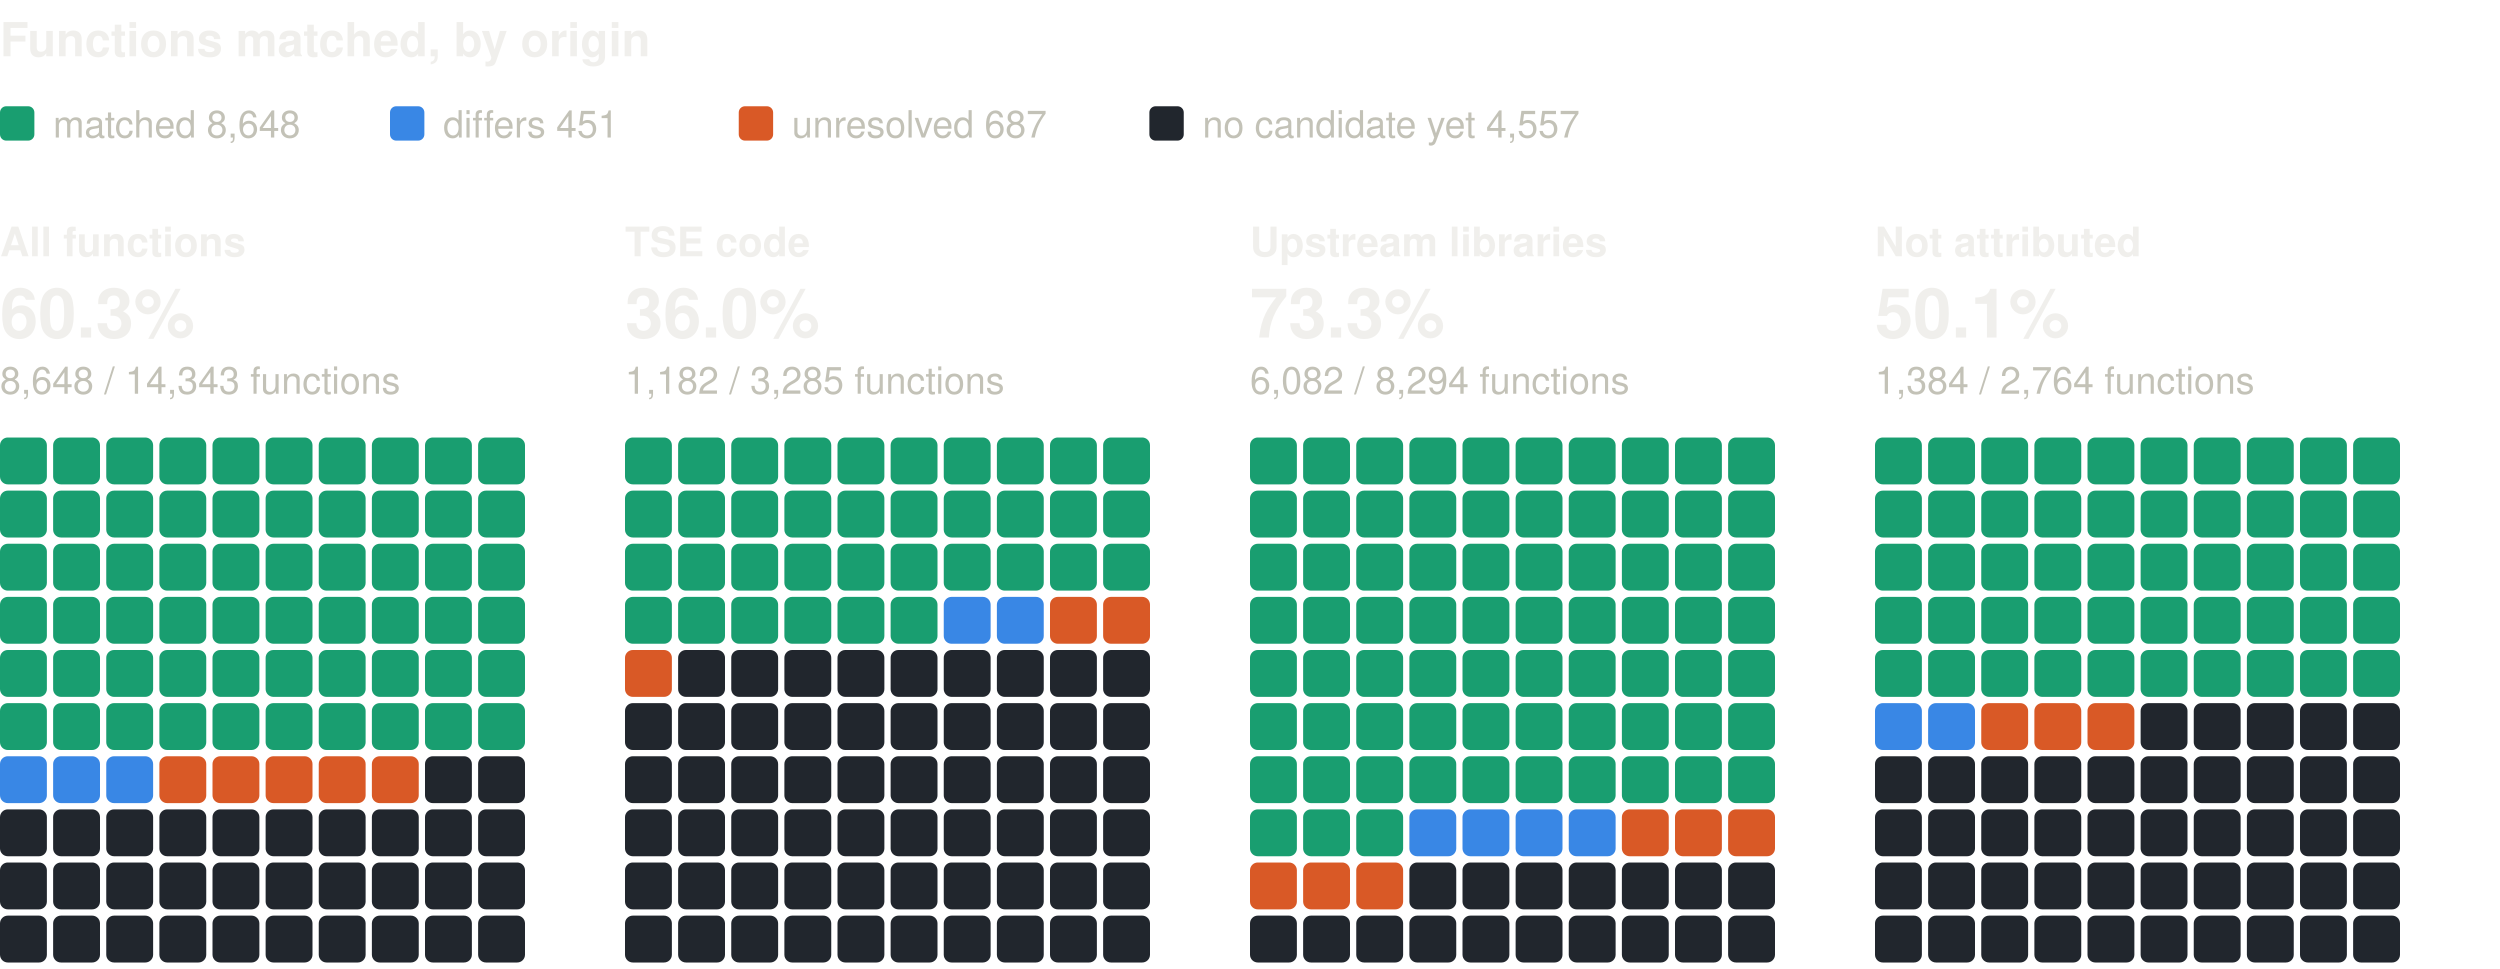
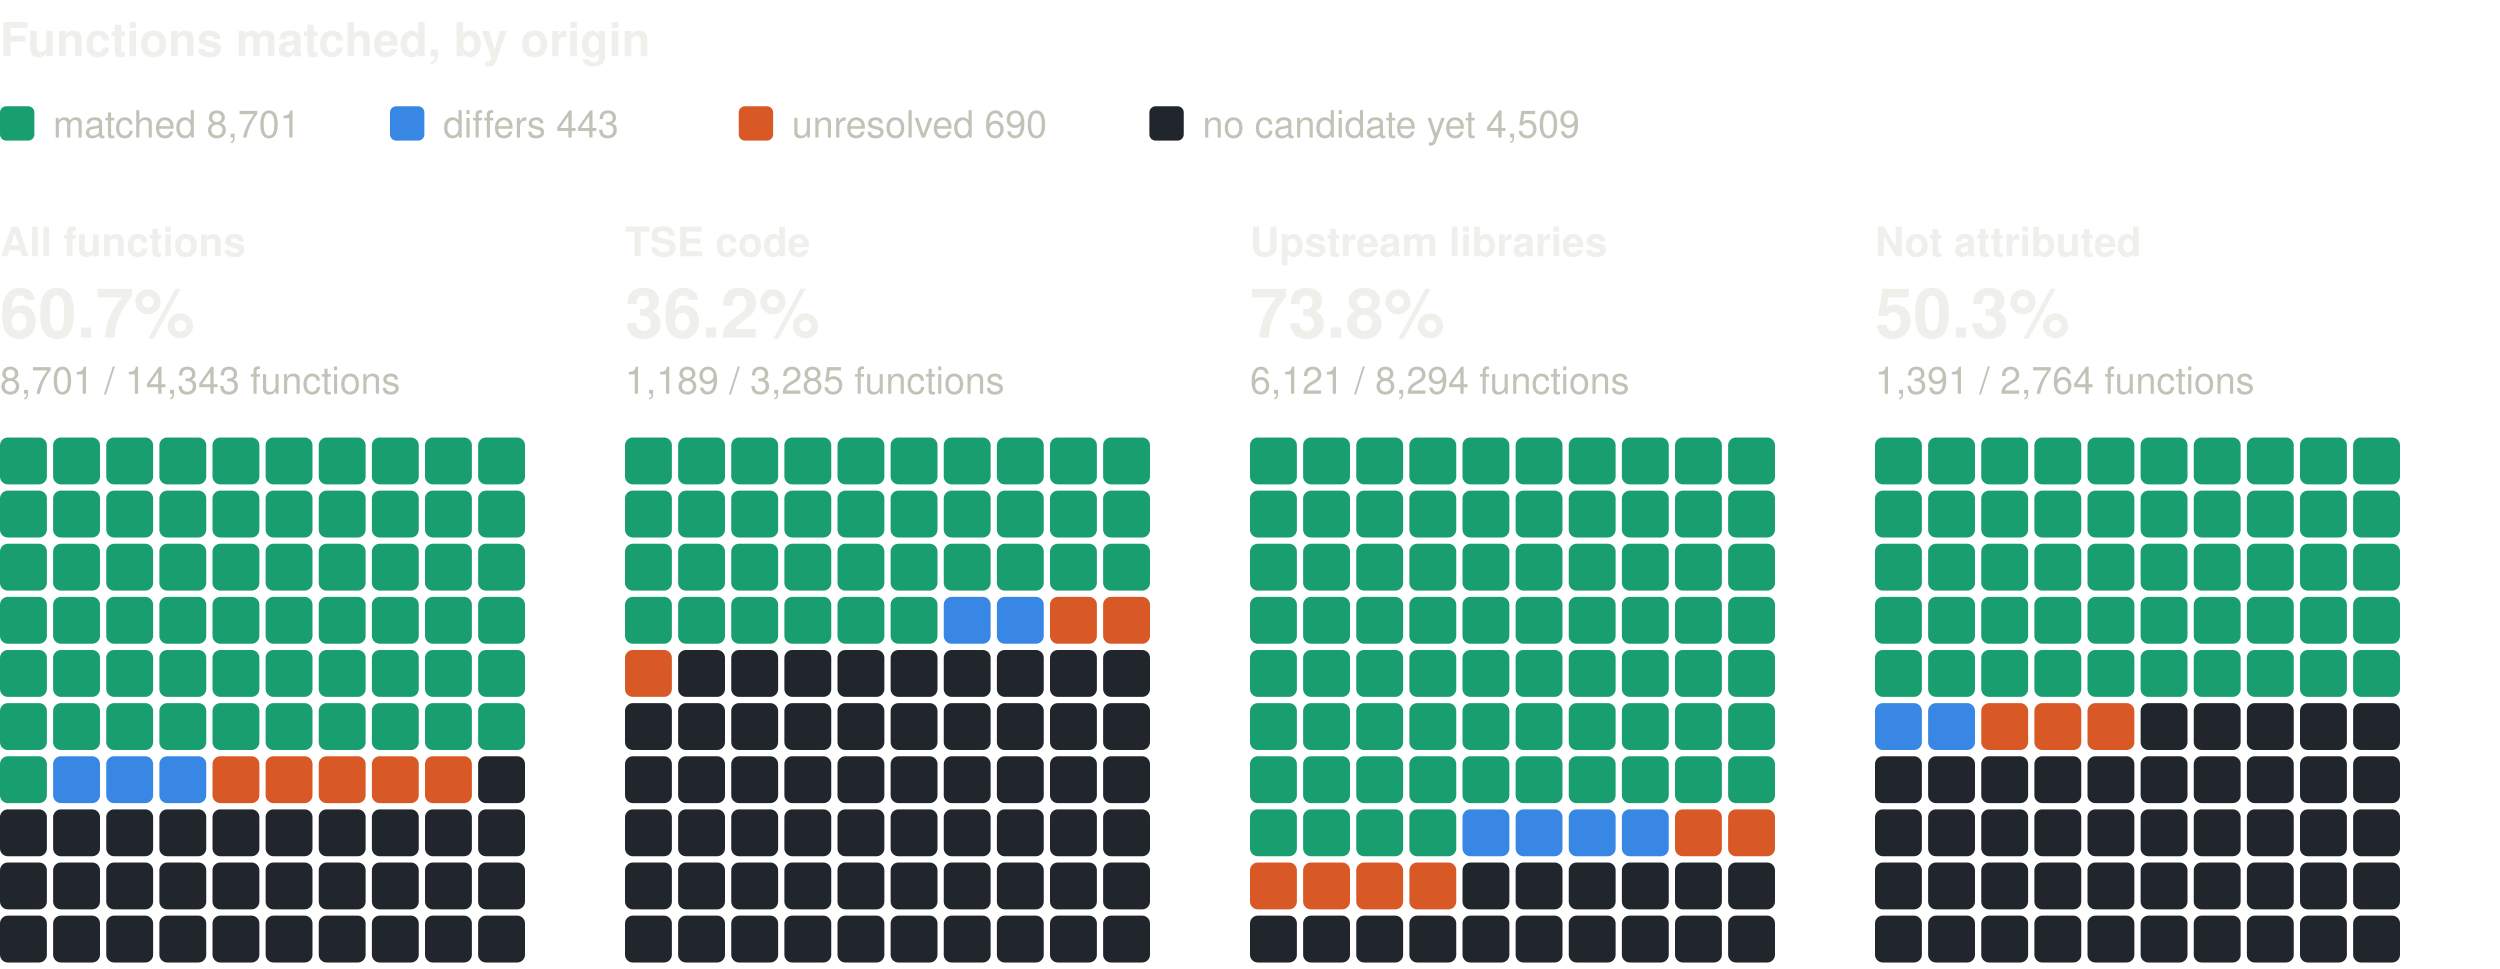
<svg xmlns="http://www.w3.org/2000/svg" width="800" height="310" viewBox="0 0 800 310" role="img" aria-label="Functions matched, by origin: one square per percent, coloured by verdict" font-family="system-ui, -apple-system, 'Segoe UI', Helvetica, Arial, sans-serif">
  <text x="0" y="18" font-size="15" fill="#f0efec" font-weight="600">Functions matched, by origin</text>
  <rect x="0" y="34" width="11" height="11" rx="2" fill="#199e70" />
-   <text x="17" y="44" font-size="12" fill="#c3c2b7">matched 8,648</text>
+   <text x="17" y="44" font-size="12" fill="#c3c2b7">matched 8,701</text>
  <rect x="124.8" y="34" width="11" height="11" rx="2" fill="#3987e5" />
-   <text x="141.8" y="44" font-size="12" fill="#c3c2b7">differs 451</text>
+   <text x="141.8" y="44" font-size="12" fill="#c3c2b7">differs 443</text>
  <rect x="236.4" y="34" width="11" height="11" rx="2" fill="#d95926" />
-   <text x="253.4" y="44" font-size="12" fill="#c3c2b7">unresolved 687</text>
+   <text x="253.4" y="44" font-size="12" fill="#c3c2b7">unresolved 690</text>
  <rect x="367.8" y="34" width="11" height="11" rx="2" fill="#21262d" />
-   <text x="384.8" y="44" font-size="12" fill="#c3c2b7">no candidate yet 4,557</text>
+   <text x="384.8" y="44" font-size="12" fill="#c3c2b7">no candidate yet 4,509</text>
  <text x="0" y="82" font-size="13" fill="#f0efec" font-weight="600">All functions</text>
-   <text x="0" y="108" font-size="22" fill="#f0efec" font-weight="600">60.3%</text>
-   <text x="0" y="126" font-size="12" fill="#c3c2b7">8,648 / 14,343 functions</text>
+   <text x="0" y="108" font-size="22" fill="#f0efec" font-weight="600">60.7%</text>
+   <text x="0" y="126" font-size="12" fill="#c3c2b7">8,701 / 14,343 functions</text>
  <rect x="0" y="140" width="15" height="15" rx="2.5" fill="#199e70" />
  <rect x="17" y="140" width="15" height="15" rx="2.5" fill="#199e70" />
  <rect x="34" y="140" width="15" height="15" rx="2.5" fill="#199e70" />
  <rect x="51" y="140" width="15" height="15" rx="2.5" fill="#199e70" />
  <rect x="68" y="140" width="15" height="15" rx="2.5" fill="#199e70" />
  <rect x="85" y="140" width="15" height="15" rx="2.5" fill="#199e70" />
  <rect x="102" y="140" width="15" height="15" rx="2.5" fill="#199e70" />
  <rect x="119" y="140" width="15" height="15" rx="2.5" fill="#199e70" />
  <rect x="136" y="140" width="15" height="15" rx="2.5" fill="#199e70" />
  <rect x="153" y="140" width="15" height="15" rx="2.5" fill="#199e70" />
  <rect x="0" y="157" width="15" height="15" rx="2.5" fill="#199e70" />
  <rect x="17" y="157" width="15" height="15" rx="2.5" fill="#199e70" />
  <rect x="34" y="157" width="15" height="15" rx="2.5" fill="#199e70" />
  <rect x="51" y="157" width="15" height="15" rx="2.5" fill="#199e70" />
  <rect x="68" y="157" width="15" height="15" rx="2.5" fill="#199e70" />
  <rect x="85" y="157" width="15" height="15" rx="2.5" fill="#199e70" />
  <rect x="102" y="157" width="15" height="15" rx="2.5" fill="#199e70" />
  <rect x="119" y="157" width="15" height="15" rx="2.5" fill="#199e70" />
  <rect x="136" y="157" width="15" height="15" rx="2.5" fill="#199e70" />
  <rect x="153" y="157" width="15" height="15" rx="2.5" fill="#199e70" />
  <rect x="0" y="174" width="15" height="15" rx="2.5" fill="#199e70" />
  <rect x="17" y="174" width="15" height="15" rx="2.5" fill="#199e70" />
  <rect x="34" y="174" width="15" height="15" rx="2.5" fill="#199e70" />
  <rect x="51" y="174" width="15" height="15" rx="2.5" fill="#199e70" />
  <rect x="68" y="174" width="15" height="15" rx="2.5" fill="#199e70" />
  <rect x="85" y="174" width="15" height="15" rx="2.5" fill="#199e70" />
  <rect x="102" y="174" width="15" height="15" rx="2.5" fill="#199e70" />
  <rect x="119" y="174" width="15" height="15" rx="2.5" fill="#199e70" />
  <rect x="136" y="174" width="15" height="15" rx="2.5" fill="#199e70" />
  <rect x="153" y="174" width="15" height="15" rx="2.5" fill="#199e70" />
  <rect x="0" y="191" width="15" height="15" rx="2.5" fill="#199e70" />
  <rect x="17" y="191" width="15" height="15" rx="2.5" fill="#199e70" />
  <rect x="34" y="191" width="15" height="15" rx="2.5" fill="#199e70" />
  <rect x="51" y="191" width="15" height="15" rx="2.5" fill="#199e70" />
  <rect x="68" y="191" width="15" height="15" rx="2.5" fill="#199e70" />
  <rect x="85" y="191" width="15" height="15" rx="2.5" fill="#199e70" />
  <rect x="102" y="191" width="15" height="15" rx="2.5" fill="#199e70" />
  <rect x="119" y="191" width="15" height="15" rx="2.5" fill="#199e70" />
  <rect x="136" y="191" width="15" height="15" rx="2.5" fill="#199e70" />
  <rect x="153" y="191" width="15" height="15" rx="2.5" fill="#199e70" />
  <rect x="0" y="208" width="15" height="15" rx="2.5" fill="#199e70" />
  <rect x="17" y="208" width="15" height="15" rx="2.5" fill="#199e70" />
  <rect x="34" y="208" width="15" height="15" rx="2.5" fill="#199e70" />
  <rect x="51" y="208" width="15" height="15" rx="2.5" fill="#199e70" />
  <rect x="68" y="208" width="15" height="15" rx="2.5" fill="#199e70" />
  <rect x="85" y="208" width="15" height="15" rx="2.5" fill="#199e70" />
  <rect x="102" y="208" width="15" height="15" rx="2.5" fill="#199e70" />
  <rect x="119" y="208" width="15" height="15" rx="2.5" fill="#199e70" />
  <rect x="136" y="208" width="15" height="15" rx="2.5" fill="#199e70" />
  <rect x="153" y="208" width="15" height="15" rx="2.5" fill="#199e70" />
  <rect x="0" y="225" width="15" height="15" rx="2.5" fill="#199e70" />
  <rect x="17" y="225" width="15" height="15" rx="2.5" fill="#199e70" />
  <rect x="34" y="225" width="15" height="15" rx="2.5" fill="#199e70" />
  <rect x="51" y="225" width="15" height="15" rx="2.5" fill="#199e70" />
  <rect x="68" y="225" width="15" height="15" rx="2.5" fill="#199e70" />
  <rect x="85" y="225" width="15" height="15" rx="2.5" fill="#199e70" />
  <rect x="102" y="225" width="15" height="15" rx="2.5" fill="#199e70" />
  <rect x="119" y="225" width="15" height="15" rx="2.5" fill="#199e70" />
  <rect x="136" y="225" width="15" height="15" rx="2.5" fill="#199e70" />
  <rect x="153" y="225" width="15" height="15" rx="2.5" fill="#199e70" />
-   <rect x="0" y="242" width="15" height="15" rx="2.5" fill="#3987e5" />
+   <rect x="0" y="242" width="15" height="15" rx="2.5" fill="#199e70" />
  <rect x="17" y="242" width="15" height="15" rx="2.5" fill="#3987e5" />
  <rect x="34" y="242" width="15" height="15" rx="2.5" fill="#3987e5" />
-   <rect x="51" y="242" width="15" height="15" rx="2.5" fill="#d95926" />
+   <rect x="51" y="242" width="15" height="15" rx="2.5" fill="#3987e5" />
  <rect x="68" y="242" width="15" height="15" rx="2.5" fill="#d95926" />
  <rect x="85" y="242" width="15" height="15" rx="2.5" fill="#d95926" />
  <rect x="102" y="242" width="15" height="15" rx="2.5" fill="#d95926" />
  <rect x="119" y="242" width="15" height="15" rx="2.5" fill="#d95926" />
-   <rect x="136" y="242" width="15" height="15" rx="2.5" fill="#21262d" />
+   <rect x="136" y="242" width="15" height="15" rx="2.5" fill="#d95926" />
  <rect x="153" y="242" width="15" height="15" rx="2.5" fill="#21262d" />
  <rect x="0" y="259" width="15" height="15" rx="2.5" fill="#21262d" />
  <rect x="17" y="259" width="15" height="15" rx="2.5" fill="#21262d" />
  <rect x="34" y="259" width="15" height="15" rx="2.5" fill="#21262d" />
  <rect x="51" y="259" width="15" height="15" rx="2.5" fill="#21262d" />
  <rect x="68" y="259" width="15" height="15" rx="2.5" fill="#21262d" />
  <rect x="85" y="259" width="15" height="15" rx="2.5" fill="#21262d" />
  <rect x="102" y="259" width="15" height="15" rx="2.5" fill="#21262d" />
  <rect x="119" y="259" width="15" height="15" rx="2.5" fill="#21262d" />
  <rect x="136" y="259" width="15" height="15" rx="2.5" fill="#21262d" />
  <rect x="153" y="259" width="15" height="15" rx="2.5" fill="#21262d" />
  <rect x="0" y="276" width="15" height="15" rx="2.5" fill="#21262d" />
  <rect x="17" y="276" width="15" height="15" rx="2.5" fill="#21262d" />
  <rect x="34" y="276" width="15" height="15" rx="2.5" fill="#21262d" />
  <rect x="51" y="276" width="15" height="15" rx="2.5" fill="#21262d" />
  <rect x="68" y="276" width="15" height="15" rx="2.5" fill="#21262d" />
  <rect x="85" y="276" width="15" height="15" rx="2.5" fill="#21262d" />
  <rect x="102" y="276" width="15" height="15" rx="2.5" fill="#21262d" />
  <rect x="119" y="276" width="15" height="15" rx="2.5" fill="#21262d" />
  <rect x="136" y="276" width="15" height="15" rx="2.5" fill="#21262d" />
  <rect x="153" y="276" width="15" height="15" rx="2.5" fill="#21262d" />
  <rect x="0" y="293" width="15" height="15" rx="2.5" fill="#21262d" />
  <rect x="17" y="293" width="15" height="15" rx="2.5" fill="#21262d" />
  <rect x="34" y="293" width="15" height="15" rx="2.5" fill="#21262d" />
  <rect x="51" y="293" width="15" height="15" rx="2.5" fill="#21262d" />
  <rect x="68" y="293" width="15" height="15" rx="2.5" fill="#21262d" />
  <rect x="85" y="293" width="15" height="15" rx="2.5" fill="#21262d" />
  <rect x="102" y="293" width="15" height="15" rx="2.5" fill="#21262d" />
  <rect x="119" y="293" width="15" height="15" rx="2.5" fill="#21262d" />
  <rect x="136" y="293" width="15" height="15" rx="2.5" fill="#21262d" />
  <rect x="153" y="293" width="15" height="15" rx="2.5" fill="#21262d" />
  <text x="200" y="82" font-size="13" fill="#f0efec" font-weight="600">TSE code</text>
-   <text x="200" y="108" font-size="22" fill="#f0efec" font-weight="600">36.0%</text>
-   <text x="200" y="126" font-size="12" fill="#c3c2b7">1,182 / 3,285 functions</text>
+   <text x="200" y="108" font-size="22" fill="#f0efec" font-weight="600">36.2%</text>
+   <text x="200" y="126" font-size="12" fill="#c3c2b7">1,189 / 3,285 functions</text>
  <rect x="200" y="140" width="15" height="15" rx="2.5" fill="#199e70" />
  <rect x="217" y="140" width="15" height="15" rx="2.5" fill="#199e70" />
  <rect x="234" y="140" width="15" height="15" rx="2.5" fill="#199e70" />
  <rect x="251" y="140" width="15" height="15" rx="2.5" fill="#199e70" />
  <rect x="268" y="140" width="15" height="15" rx="2.5" fill="#199e70" />
  <rect x="285" y="140" width="15" height="15" rx="2.5" fill="#199e70" />
  <rect x="302" y="140" width="15" height="15" rx="2.5" fill="#199e70" />
  <rect x="319" y="140" width="15" height="15" rx="2.5" fill="#199e70" />
  <rect x="336" y="140" width="15" height="15" rx="2.5" fill="#199e70" />
  <rect x="353" y="140" width="15" height="15" rx="2.5" fill="#199e70" />
  <rect x="200" y="157" width="15" height="15" rx="2.5" fill="#199e70" />
  <rect x="217" y="157" width="15" height="15" rx="2.5" fill="#199e70" />
  <rect x="234" y="157" width="15" height="15" rx="2.5" fill="#199e70" />
  <rect x="251" y="157" width="15" height="15" rx="2.5" fill="#199e70" />
  <rect x="268" y="157" width="15" height="15" rx="2.5" fill="#199e70" />
  <rect x="285" y="157" width="15" height="15" rx="2.5" fill="#199e70" />
  <rect x="302" y="157" width="15" height="15" rx="2.5" fill="#199e70" />
  <rect x="319" y="157" width="15" height="15" rx="2.5" fill="#199e70" />
  <rect x="336" y="157" width="15" height="15" rx="2.5" fill="#199e70" />
  <rect x="353" y="157" width="15" height="15" rx="2.5" fill="#199e70" />
  <rect x="200" y="174" width="15" height="15" rx="2.5" fill="#199e70" />
  <rect x="217" y="174" width="15" height="15" rx="2.5" fill="#199e70" />
  <rect x="234" y="174" width="15" height="15" rx="2.5" fill="#199e70" />
  <rect x="251" y="174" width="15" height="15" rx="2.5" fill="#199e70" />
  <rect x="268" y="174" width="15" height="15" rx="2.5" fill="#199e70" />
  <rect x="285" y="174" width="15" height="15" rx="2.5" fill="#199e70" />
  <rect x="302" y="174" width="15" height="15" rx="2.5" fill="#199e70" />
  <rect x="319" y="174" width="15" height="15" rx="2.5" fill="#199e70" />
  <rect x="336" y="174" width="15" height="15" rx="2.5" fill="#199e70" />
  <rect x="353" y="174" width="15" height="15" rx="2.5" fill="#199e70" />
  <rect x="200" y="191" width="15" height="15" rx="2.5" fill="#199e70" />
  <rect x="217" y="191" width="15" height="15" rx="2.5" fill="#199e70" />
  <rect x="234" y="191" width="15" height="15" rx="2.5" fill="#199e70" />
  <rect x="251" y="191" width="15" height="15" rx="2.5" fill="#199e70" />
  <rect x="268" y="191" width="15" height="15" rx="2.5" fill="#199e70" />
  <rect x="285" y="191" width="15" height="15" rx="2.5" fill="#199e70" />
  <rect x="302" y="191" width="15" height="15" rx="2.5" fill="#3987e5" />
  <rect x="319" y="191" width="15" height="15" rx="2.5" fill="#3987e5" />
  <rect x="336" y="191" width="15" height="15" rx="2.5" fill="#d95926" />
  <rect x="353" y="191" width="15" height="15" rx="2.5" fill="#d95926" />
  <rect x="200" y="208" width="15" height="15" rx="2.5" fill="#d95926" />
  <rect x="217" y="208" width="15" height="15" rx="2.5" fill="#21262d" />
  <rect x="234" y="208" width="15" height="15" rx="2.5" fill="#21262d" />
  <rect x="251" y="208" width="15" height="15" rx="2.5" fill="#21262d" />
  <rect x="268" y="208" width="15" height="15" rx="2.5" fill="#21262d" />
  <rect x="285" y="208" width="15" height="15" rx="2.5" fill="#21262d" />
  <rect x="302" y="208" width="15" height="15" rx="2.5" fill="#21262d" />
  <rect x="319" y="208" width="15" height="15" rx="2.5" fill="#21262d" />
  <rect x="336" y="208" width="15" height="15" rx="2.5" fill="#21262d" />
  <rect x="353" y="208" width="15" height="15" rx="2.5" fill="#21262d" />
  <rect x="200" y="225" width="15" height="15" rx="2.5" fill="#21262d" />
  <rect x="217" y="225" width="15" height="15" rx="2.5" fill="#21262d" />
  <rect x="234" y="225" width="15" height="15" rx="2.5" fill="#21262d" />
  <rect x="251" y="225" width="15" height="15" rx="2.5" fill="#21262d" />
  <rect x="268" y="225" width="15" height="15" rx="2.5" fill="#21262d" />
  <rect x="285" y="225" width="15" height="15" rx="2.5" fill="#21262d" />
  <rect x="302" y="225" width="15" height="15" rx="2.5" fill="#21262d" />
  <rect x="319" y="225" width="15" height="15" rx="2.5" fill="#21262d" />
  <rect x="336" y="225" width="15" height="15" rx="2.5" fill="#21262d" />
  <rect x="353" y="225" width="15" height="15" rx="2.5" fill="#21262d" />
  <rect x="200" y="242" width="15" height="15" rx="2.5" fill="#21262d" />
  <rect x="217" y="242" width="15" height="15" rx="2.5" fill="#21262d" />
  <rect x="234" y="242" width="15" height="15" rx="2.5" fill="#21262d" />
  <rect x="251" y="242" width="15" height="15" rx="2.5" fill="#21262d" />
  <rect x="268" y="242" width="15" height="15" rx="2.5" fill="#21262d" />
  <rect x="285" y="242" width="15" height="15" rx="2.5" fill="#21262d" />
  <rect x="302" y="242" width="15" height="15" rx="2.5" fill="#21262d" />
  <rect x="319" y="242" width="15" height="15" rx="2.5" fill="#21262d" />
  <rect x="336" y="242" width="15" height="15" rx="2.5" fill="#21262d" />
  <rect x="353" y="242" width="15" height="15" rx="2.5" fill="#21262d" />
  <rect x="200" y="259" width="15" height="15" rx="2.5" fill="#21262d" />
  <rect x="217" y="259" width="15" height="15" rx="2.5" fill="#21262d" />
  <rect x="234" y="259" width="15" height="15" rx="2.5" fill="#21262d" />
  <rect x="251" y="259" width="15" height="15" rx="2.5" fill="#21262d" />
  <rect x="268" y="259" width="15" height="15" rx="2.5" fill="#21262d" />
  <rect x="285" y="259" width="15" height="15" rx="2.5" fill="#21262d" />
  <rect x="302" y="259" width="15" height="15" rx="2.5" fill="#21262d" />
  <rect x="319" y="259" width="15" height="15" rx="2.5" fill="#21262d" />
  <rect x="336" y="259" width="15" height="15" rx="2.5" fill="#21262d" />
  <rect x="353" y="259" width="15" height="15" rx="2.5" fill="#21262d" />
  <rect x="200" y="276" width="15" height="15" rx="2.5" fill="#21262d" />
  <rect x="217" y="276" width="15" height="15" rx="2.5" fill="#21262d" />
  <rect x="234" y="276" width="15" height="15" rx="2.5" fill="#21262d" />
  <rect x="251" y="276" width="15" height="15" rx="2.5" fill="#21262d" />
  <rect x="268" y="276" width="15" height="15" rx="2.5" fill="#21262d" />
  <rect x="285" y="276" width="15" height="15" rx="2.5" fill="#21262d" />
  <rect x="302" y="276" width="15" height="15" rx="2.5" fill="#21262d" />
  <rect x="319" y="276" width="15" height="15" rx="2.5" fill="#21262d" />
  <rect x="336" y="276" width="15" height="15" rx="2.5" fill="#21262d" />
  <rect x="353" y="276" width="15" height="15" rx="2.5" fill="#21262d" />
  <rect x="200" y="293" width="15" height="15" rx="2.5" fill="#21262d" />
  <rect x="217" y="293" width="15" height="15" rx="2.5" fill="#21262d" />
  <rect x="234" y="293" width="15" height="15" rx="2.5" fill="#21262d" />
  <rect x="251" y="293" width="15" height="15" rx="2.5" fill="#21262d" />
  <rect x="268" y="293" width="15" height="15" rx="2.5" fill="#21262d" />
  <rect x="285" y="293" width="15" height="15" rx="2.5" fill="#21262d" />
  <rect x="302" y="293" width="15" height="15" rx="2.5" fill="#21262d" />
  <rect x="319" y="293" width="15" height="15" rx="2.5" fill="#21262d" />
  <rect x="336" y="293" width="15" height="15" rx="2.5" fill="#21262d" />
  <rect x="353" y="293" width="15" height="15" rx="2.5" fill="#21262d" />
  <text x="400" y="82" font-size="13" fill="#f0efec" font-weight="600">Upstream libraries</text>
-   <text x="400" y="108" font-size="22" fill="#f0efec" font-weight="600">73.3%</text>
-   <text x="400" y="126" font-size="12" fill="#c3c2b7">6,082 / 8,294 functions</text>
+   <text x="400" y="108" font-size="22" fill="#f0efec" font-weight="600">73.8%</text>
+   <text x="400" y="126" font-size="12" fill="#c3c2b7">6,121 / 8,294 functions</text>
  <rect x="400" y="140" width="15" height="15" rx="2.5" fill="#199e70" />
  <rect x="417" y="140" width="15" height="15" rx="2.5" fill="#199e70" />
  <rect x="434" y="140" width="15" height="15" rx="2.5" fill="#199e70" />
  <rect x="451" y="140" width="15" height="15" rx="2.5" fill="#199e70" />
  <rect x="468" y="140" width="15" height="15" rx="2.5" fill="#199e70" />
  <rect x="485" y="140" width="15" height="15" rx="2.5" fill="#199e70" />
  <rect x="502" y="140" width="15" height="15" rx="2.5" fill="#199e70" />
  <rect x="519" y="140" width="15" height="15" rx="2.5" fill="#199e70" />
  <rect x="536" y="140" width="15" height="15" rx="2.5" fill="#199e70" />
  <rect x="553" y="140" width="15" height="15" rx="2.5" fill="#199e70" />
  <rect x="400" y="157" width="15" height="15" rx="2.5" fill="#199e70" />
  <rect x="417" y="157" width="15" height="15" rx="2.5" fill="#199e70" />
  <rect x="434" y="157" width="15" height="15" rx="2.5" fill="#199e70" />
  <rect x="451" y="157" width="15" height="15" rx="2.5" fill="#199e70" />
  <rect x="468" y="157" width="15" height="15" rx="2.5" fill="#199e70" />
  <rect x="485" y="157" width="15" height="15" rx="2.5" fill="#199e70" />
  <rect x="502" y="157" width="15" height="15" rx="2.5" fill="#199e70" />
  <rect x="519" y="157" width="15" height="15" rx="2.5" fill="#199e70" />
  <rect x="536" y="157" width="15" height="15" rx="2.5" fill="#199e70" />
  <rect x="553" y="157" width="15" height="15" rx="2.5" fill="#199e70" />
  <rect x="400" y="174" width="15" height="15" rx="2.5" fill="#199e70" />
  <rect x="417" y="174" width="15" height="15" rx="2.5" fill="#199e70" />
  <rect x="434" y="174" width="15" height="15" rx="2.5" fill="#199e70" />
  <rect x="451" y="174" width="15" height="15" rx="2.5" fill="#199e70" />
  <rect x="468" y="174" width="15" height="15" rx="2.5" fill="#199e70" />
  <rect x="485" y="174" width="15" height="15" rx="2.5" fill="#199e70" />
  <rect x="502" y="174" width="15" height="15" rx="2.5" fill="#199e70" />
  <rect x="519" y="174" width="15" height="15" rx="2.5" fill="#199e70" />
  <rect x="536" y="174" width="15" height="15" rx="2.5" fill="#199e70" />
  <rect x="553" y="174" width="15" height="15" rx="2.5" fill="#199e70" />
  <rect x="400" y="191" width="15" height="15" rx="2.5" fill="#199e70" />
  <rect x="417" y="191" width="15" height="15" rx="2.5" fill="#199e70" />
  <rect x="434" y="191" width="15" height="15" rx="2.5" fill="#199e70" />
  <rect x="451" y="191" width="15" height="15" rx="2.5" fill="#199e70" />
  <rect x="468" y="191" width="15" height="15" rx="2.5" fill="#199e70" />
  <rect x="485" y="191" width="15" height="15" rx="2.5" fill="#199e70" />
  <rect x="502" y="191" width="15" height="15" rx="2.5" fill="#199e70" />
  <rect x="519" y="191" width="15" height="15" rx="2.5" fill="#199e70" />
  <rect x="536" y="191" width="15" height="15" rx="2.5" fill="#199e70" />
  <rect x="553" y="191" width="15" height="15" rx="2.5" fill="#199e70" />
  <rect x="400" y="208" width="15" height="15" rx="2.5" fill="#199e70" />
  <rect x="417" y="208" width="15" height="15" rx="2.5" fill="#199e70" />
  <rect x="434" y="208" width="15" height="15" rx="2.5" fill="#199e70" />
  <rect x="451" y="208" width="15" height="15" rx="2.5" fill="#199e70" />
  <rect x="468" y="208" width="15" height="15" rx="2.5" fill="#199e70" />
  <rect x="485" y="208" width="15" height="15" rx="2.5" fill="#199e70" />
  <rect x="502" y="208" width="15" height="15" rx="2.5" fill="#199e70" />
  <rect x="519" y="208" width="15" height="15" rx="2.5" fill="#199e70" />
  <rect x="536" y="208" width="15" height="15" rx="2.5" fill="#199e70" />
  <rect x="553" y="208" width="15" height="15" rx="2.5" fill="#199e70" />
  <rect x="400" y="225" width="15" height="15" rx="2.5" fill="#199e70" />
  <rect x="417" y="225" width="15" height="15" rx="2.5" fill="#199e70" />
  <rect x="434" y="225" width="15" height="15" rx="2.5" fill="#199e70" />
  <rect x="451" y="225" width="15" height="15" rx="2.5" fill="#199e70" />
  <rect x="468" y="225" width="15" height="15" rx="2.5" fill="#199e70" />
  <rect x="485" y="225" width="15" height="15" rx="2.5" fill="#199e70" />
  <rect x="502" y="225" width="15" height="15" rx="2.5" fill="#199e70" />
  <rect x="519" y="225" width="15" height="15" rx="2.5" fill="#199e70" />
  <rect x="536" y="225" width="15" height="15" rx="2.5" fill="#199e70" />
  <rect x="553" y="225" width="15" height="15" rx="2.5" fill="#199e70" />
  <rect x="400" y="242" width="15" height="15" rx="2.5" fill="#199e70" />
  <rect x="417" y="242" width="15" height="15" rx="2.5" fill="#199e70" />
  <rect x="434" y="242" width="15" height="15" rx="2.5" fill="#199e70" />
  <rect x="451" y="242" width="15" height="15" rx="2.5" fill="#199e70" />
  <rect x="468" y="242" width="15" height="15" rx="2.5" fill="#199e70" />
  <rect x="485" y="242" width="15" height="15" rx="2.5" fill="#199e70" />
  <rect x="502" y="242" width="15" height="15" rx="2.5" fill="#199e70" />
  <rect x="519" y="242" width="15" height="15" rx="2.5" fill="#199e70" />
  <rect x="536" y="242" width="15" height="15" rx="2.5" fill="#199e70" />
  <rect x="553" y="242" width="15" height="15" rx="2.5" fill="#199e70" />
  <rect x="400" y="259" width="15" height="15" rx="2.5" fill="#199e70" />
  <rect x="417" y="259" width="15" height="15" rx="2.5" fill="#199e70" />
  <rect x="434" y="259" width="15" height="15" rx="2.5" fill="#199e70" />
-   <rect x="451" y="259" width="15" height="15" rx="2.5" fill="#3987e5" />
+   <rect x="451" y="259" width="15" height="15" rx="2.5" fill="#199e70" />
  <rect x="468" y="259" width="15" height="15" rx="2.5" fill="#3987e5" />
  <rect x="485" y="259" width="15" height="15" rx="2.5" fill="#3987e5" />
  <rect x="502" y="259" width="15" height="15" rx="2.5" fill="#3987e5" />
-   <rect x="519" y="259" width="15" height="15" rx="2.5" fill="#d95926" />
+   <rect x="519" y="259" width="15" height="15" rx="2.5" fill="#3987e5" />
  <rect x="536" y="259" width="15" height="15" rx="2.5" fill="#d95926" />
  <rect x="553" y="259" width="15" height="15" rx="2.5" fill="#d95926" />
  <rect x="400" y="276" width="15" height="15" rx="2.5" fill="#d95926" />
  <rect x="417" y="276" width="15" height="15" rx="2.5" fill="#d95926" />
  <rect x="434" y="276" width="15" height="15" rx="2.5" fill="#d95926" />
-   <rect x="451" y="276" width="15" height="15" rx="2.5" fill="#21262d" />
+   <rect x="451" y="276" width="15" height="15" rx="2.5" fill="#d95926" />
  <rect x="468" y="276" width="15" height="15" rx="2.5" fill="#21262d" />
  <rect x="485" y="276" width="15" height="15" rx="2.5" fill="#21262d" />
  <rect x="502" y="276" width="15" height="15" rx="2.5" fill="#21262d" />
  <rect x="519" y="276" width="15" height="15" rx="2.5" fill="#21262d" />
  <rect x="536" y="276" width="15" height="15" rx="2.5" fill="#21262d" />
  <rect x="553" y="276" width="15" height="15" rx="2.5" fill="#21262d" />
  <rect x="400" y="293" width="15" height="15" rx="2.5" fill="#21262d" />
  <rect x="417" y="293" width="15" height="15" rx="2.5" fill="#21262d" />
  <rect x="434" y="293" width="15" height="15" rx="2.5" fill="#21262d" />
  <rect x="451" y="293" width="15" height="15" rx="2.5" fill="#21262d" />
  <rect x="468" y="293" width="15" height="15" rx="2.5" fill="#21262d" />
  <rect x="485" y="293" width="15" height="15" rx="2.5" fill="#21262d" />
  <rect x="502" y="293" width="15" height="15" rx="2.5" fill="#21262d" />
  <rect x="519" y="293" width="15" height="15" rx="2.5" fill="#21262d" />
  <rect x="536" y="293" width="15" height="15" rx="2.5" fill="#21262d" />
  <rect x="553" y="293" width="15" height="15" rx="2.5" fill="#21262d" />
  <text x="600" y="82" font-size="13" fill="#f0efec" font-weight="600">Not attributed</text>
-   <text x="600" y="108" font-size="22" fill="#f0efec" font-weight="600">50.1%</text>
-   <text x="600" y="126" font-size="12" fill="#c3c2b7">1,384 / 2,764 functions</text>
+   <text x="600" y="108" font-size="22" fill="#f0efec" font-weight="600">50.3%</text>
+   <text x="600" y="126" font-size="12" fill="#c3c2b7">1,391 / 2,764 functions</text>
  <rect x="600" y="140" width="15" height="15" rx="2.5" fill="#199e70" />
  <rect x="617" y="140" width="15" height="15" rx="2.5" fill="#199e70" />
  <rect x="634" y="140" width="15" height="15" rx="2.5" fill="#199e70" />
  <rect x="651" y="140" width="15" height="15" rx="2.5" fill="#199e70" />
  <rect x="668" y="140" width="15" height="15" rx="2.5" fill="#199e70" />
  <rect x="685" y="140" width="15" height="15" rx="2.5" fill="#199e70" />
  <rect x="702" y="140" width="15" height="15" rx="2.5" fill="#199e70" />
  <rect x="719" y="140" width="15" height="15" rx="2.5" fill="#199e70" />
  <rect x="736" y="140" width="15" height="15" rx="2.5" fill="#199e70" />
  <rect x="753" y="140" width="15" height="15" rx="2.5" fill="#199e70" />
  <rect x="600" y="157" width="15" height="15" rx="2.5" fill="#199e70" />
  <rect x="617" y="157" width="15" height="15" rx="2.5" fill="#199e70" />
  <rect x="634" y="157" width="15" height="15" rx="2.5" fill="#199e70" />
  <rect x="651" y="157" width="15" height="15" rx="2.5" fill="#199e70" />
  <rect x="668" y="157" width="15" height="15" rx="2.5" fill="#199e70" />
  <rect x="685" y="157" width="15" height="15" rx="2.5" fill="#199e70" />
  <rect x="702" y="157" width="15" height="15" rx="2.5" fill="#199e70" />
  <rect x="719" y="157" width="15" height="15" rx="2.5" fill="#199e70" />
  <rect x="736" y="157" width="15" height="15" rx="2.5" fill="#199e70" />
  <rect x="753" y="157" width="15" height="15" rx="2.5" fill="#199e70" />
  <rect x="600" y="174" width="15" height="15" rx="2.5" fill="#199e70" />
  <rect x="617" y="174" width="15" height="15" rx="2.5" fill="#199e70" />
  <rect x="634" y="174" width="15" height="15" rx="2.5" fill="#199e70" />
  <rect x="651" y="174" width="15" height="15" rx="2.5" fill="#199e70" />
  <rect x="668" y="174" width="15" height="15" rx="2.5" fill="#199e70" />
  <rect x="685" y="174" width="15" height="15" rx="2.5" fill="#199e70" />
  <rect x="702" y="174" width="15" height="15" rx="2.5" fill="#199e70" />
  <rect x="719" y="174" width="15" height="15" rx="2.5" fill="#199e70" />
  <rect x="736" y="174" width="15" height="15" rx="2.5" fill="#199e70" />
  <rect x="753" y="174" width="15" height="15" rx="2.5" fill="#199e70" />
  <rect x="600" y="191" width="15" height="15" rx="2.5" fill="#199e70" />
  <rect x="617" y="191" width="15" height="15" rx="2.5" fill="#199e70" />
  <rect x="634" y="191" width="15" height="15" rx="2.5" fill="#199e70" />
  <rect x="651" y="191" width="15" height="15" rx="2.5" fill="#199e70" />
  <rect x="668" y="191" width="15" height="15" rx="2.5" fill="#199e70" />
  <rect x="685" y="191" width="15" height="15" rx="2.5" fill="#199e70" />
  <rect x="702" y="191" width="15" height="15" rx="2.5" fill="#199e70" />
  <rect x="719" y="191" width="15" height="15" rx="2.5" fill="#199e70" />
  <rect x="736" y="191" width="15" height="15" rx="2.5" fill="#199e70" />
  <rect x="753" y="191" width="15" height="15" rx="2.5" fill="#199e70" />
  <rect x="600" y="208" width="15" height="15" rx="2.5" fill="#199e70" />
  <rect x="617" y="208" width="15" height="15" rx="2.5" fill="#199e70" />
  <rect x="634" y="208" width="15" height="15" rx="2.5" fill="#199e70" />
  <rect x="651" y="208" width="15" height="15" rx="2.5" fill="#199e70" />
  <rect x="668" y="208" width="15" height="15" rx="2.5" fill="#199e70" />
  <rect x="685" y="208" width="15" height="15" rx="2.5" fill="#199e70" />
  <rect x="702" y="208" width="15" height="15" rx="2.5" fill="#199e70" />
  <rect x="719" y="208" width="15" height="15" rx="2.5" fill="#199e70" />
  <rect x="736" y="208" width="15" height="15" rx="2.5" fill="#199e70" />
  <rect x="753" y="208" width="15" height="15" rx="2.5" fill="#199e70" />
  <rect x="600" y="225" width="15" height="15" rx="2.5" fill="#3987e5" />
  <rect x="617" y="225" width="15" height="15" rx="2.5" fill="#3987e5" />
  <rect x="634" y="225" width="15" height="15" rx="2.5" fill="#d95926" />
  <rect x="651" y="225" width="15" height="15" rx="2.5" fill="#d95926" />
  <rect x="668" y="225" width="15" height="15" rx="2.5" fill="#d95926" />
  <rect x="685" y="225" width="15" height="15" rx="2.5" fill="#21262d" />
  <rect x="702" y="225" width="15" height="15" rx="2.5" fill="#21262d" />
  <rect x="719" y="225" width="15" height="15" rx="2.5" fill="#21262d" />
  <rect x="736" y="225" width="15" height="15" rx="2.5" fill="#21262d" />
  <rect x="753" y="225" width="15" height="15" rx="2.5" fill="#21262d" />
  <rect x="600" y="242" width="15" height="15" rx="2.5" fill="#21262d" />
  <rect x="617" y="242" width="15" height="15" rx="2.5" fill="#21262d" />
  <rect x="634" y="242" width="15" height="15" rx="2.5" fill="#21262d" />
  <rect x="651" y="242" width="15" height="15" rx="2.5" fill="#21262d" />
  <rect x="668" y="242" width="15" height="15" rx="2.5" fill="#21262d" />
  <rect x="685" y="242" width="15" height="15" rx="2.5" fill="#21262d" />
  <rect x="702" y="242" width="15" height="15" rx="2.5" fill="#21262d" />
  <rect x="719" y="242" width="15" height="15" rx="2.5" fill="#21262d" />
  <rect x="736" y="242" width="15" height="15" rx="2.5" fill="#21262d" />
  <rect x="753" y="242" width="15" height="15" rx="2.5" fill="#21262d" />
  <rect x="600" y="259" width="15" height="15" rx="2.5" fill="#21262d" />
  <rect x="617" y="259" width="15" height="15" rx="2.5" fill="#21262d" />
  <rect x="634" y="259" width="15" height="15" rx="2.5" fill="#21262d" />
  <rect x="651" y="259" width="15" height="15" rx="2.5" fill="#21262d" />
  <rect x="668" y="259" width="15" height="15" rx="2.5" fill="#21262d" />
  <rect x="685" y="259" width="15" height="15" rx="2.5" fill="#21262d" />
  <rect x="702" y="259" width="15" height="15" rx="2.5" fill="#21262d" />
  <rect x="719" y="259" width="15" height="15" rx="2.5" fill="#21262d" />
  <rect x="736" y="259" width="15" height="15" rx="2.5" fill="#21262d" />
  <rect x="753" y="259" width="15" height="15" rx="2.5" fill="#21262d" />
  <rect x="600" y="276" width="15" height="15" rx="2.5" fill="#21262d" />
  <rect x="617" y="276" width="15" height="15" rx="2.5" fill="#21262d" />
  <rect x="634" y="276" width="15" height="15" rx="2.5" fill="#21262d" />
  <rect x="651" y="276" width="15" height="15" rx="2.5" fill="#21262d" />
  <rect x="668" y="276" width="15" height="15" rx="2.5" fill="#21262d" />
  <rect x="685" y="276" width="15" height="15" rx="2.5" fill="#21262d" />
  <rect x="702" y="276" width="15" height="15" rx="2.5" fill="#21262d" />
  <rect x="719" y="276" width="15" height="15" rx="2.5" fill="#21262d" />
  <rect x="736" y="276" width="15" height="15" rx="2.5" fill="#21262d" />
  <rect x="753" y="276" width="15" height="15" rx="2.5" fill="#21262d" />
  <rect x="600" y="293" width="15" height="15" rx="2.5" fill="#21262d" />
  <rect x="617" y="293" width="15" height="15" rx="2.5" fill="#21262d" />
  <rect x="634" y="293" width="15" height="15" rx="2.5" fill="#21262d" />
  <rect x="651" y="293" width="15" height="15" rx="2.5" fill="#21262d" />
  <rect x="668" y="293" width="15" height="15" rx="2.5" fill="#21262d" />
  <rect x="685" y="293" width="15" height="15" rx="2.5" fill="#21262d" />
  <rect x="702" y="293" width="15" height="15" rx="2.5" fill="#21262d" />
  <rect x="719" y="293" width="15" height="15" rx="2.5" fill="#21262d" />
  <rect x="736" y="293" width="15" height="15" rx="2.5" fill="#21262d" />
  <rect x="753" y="293" width="15" height="15" rx="2.5" fill="#21262d" />
</svg>
